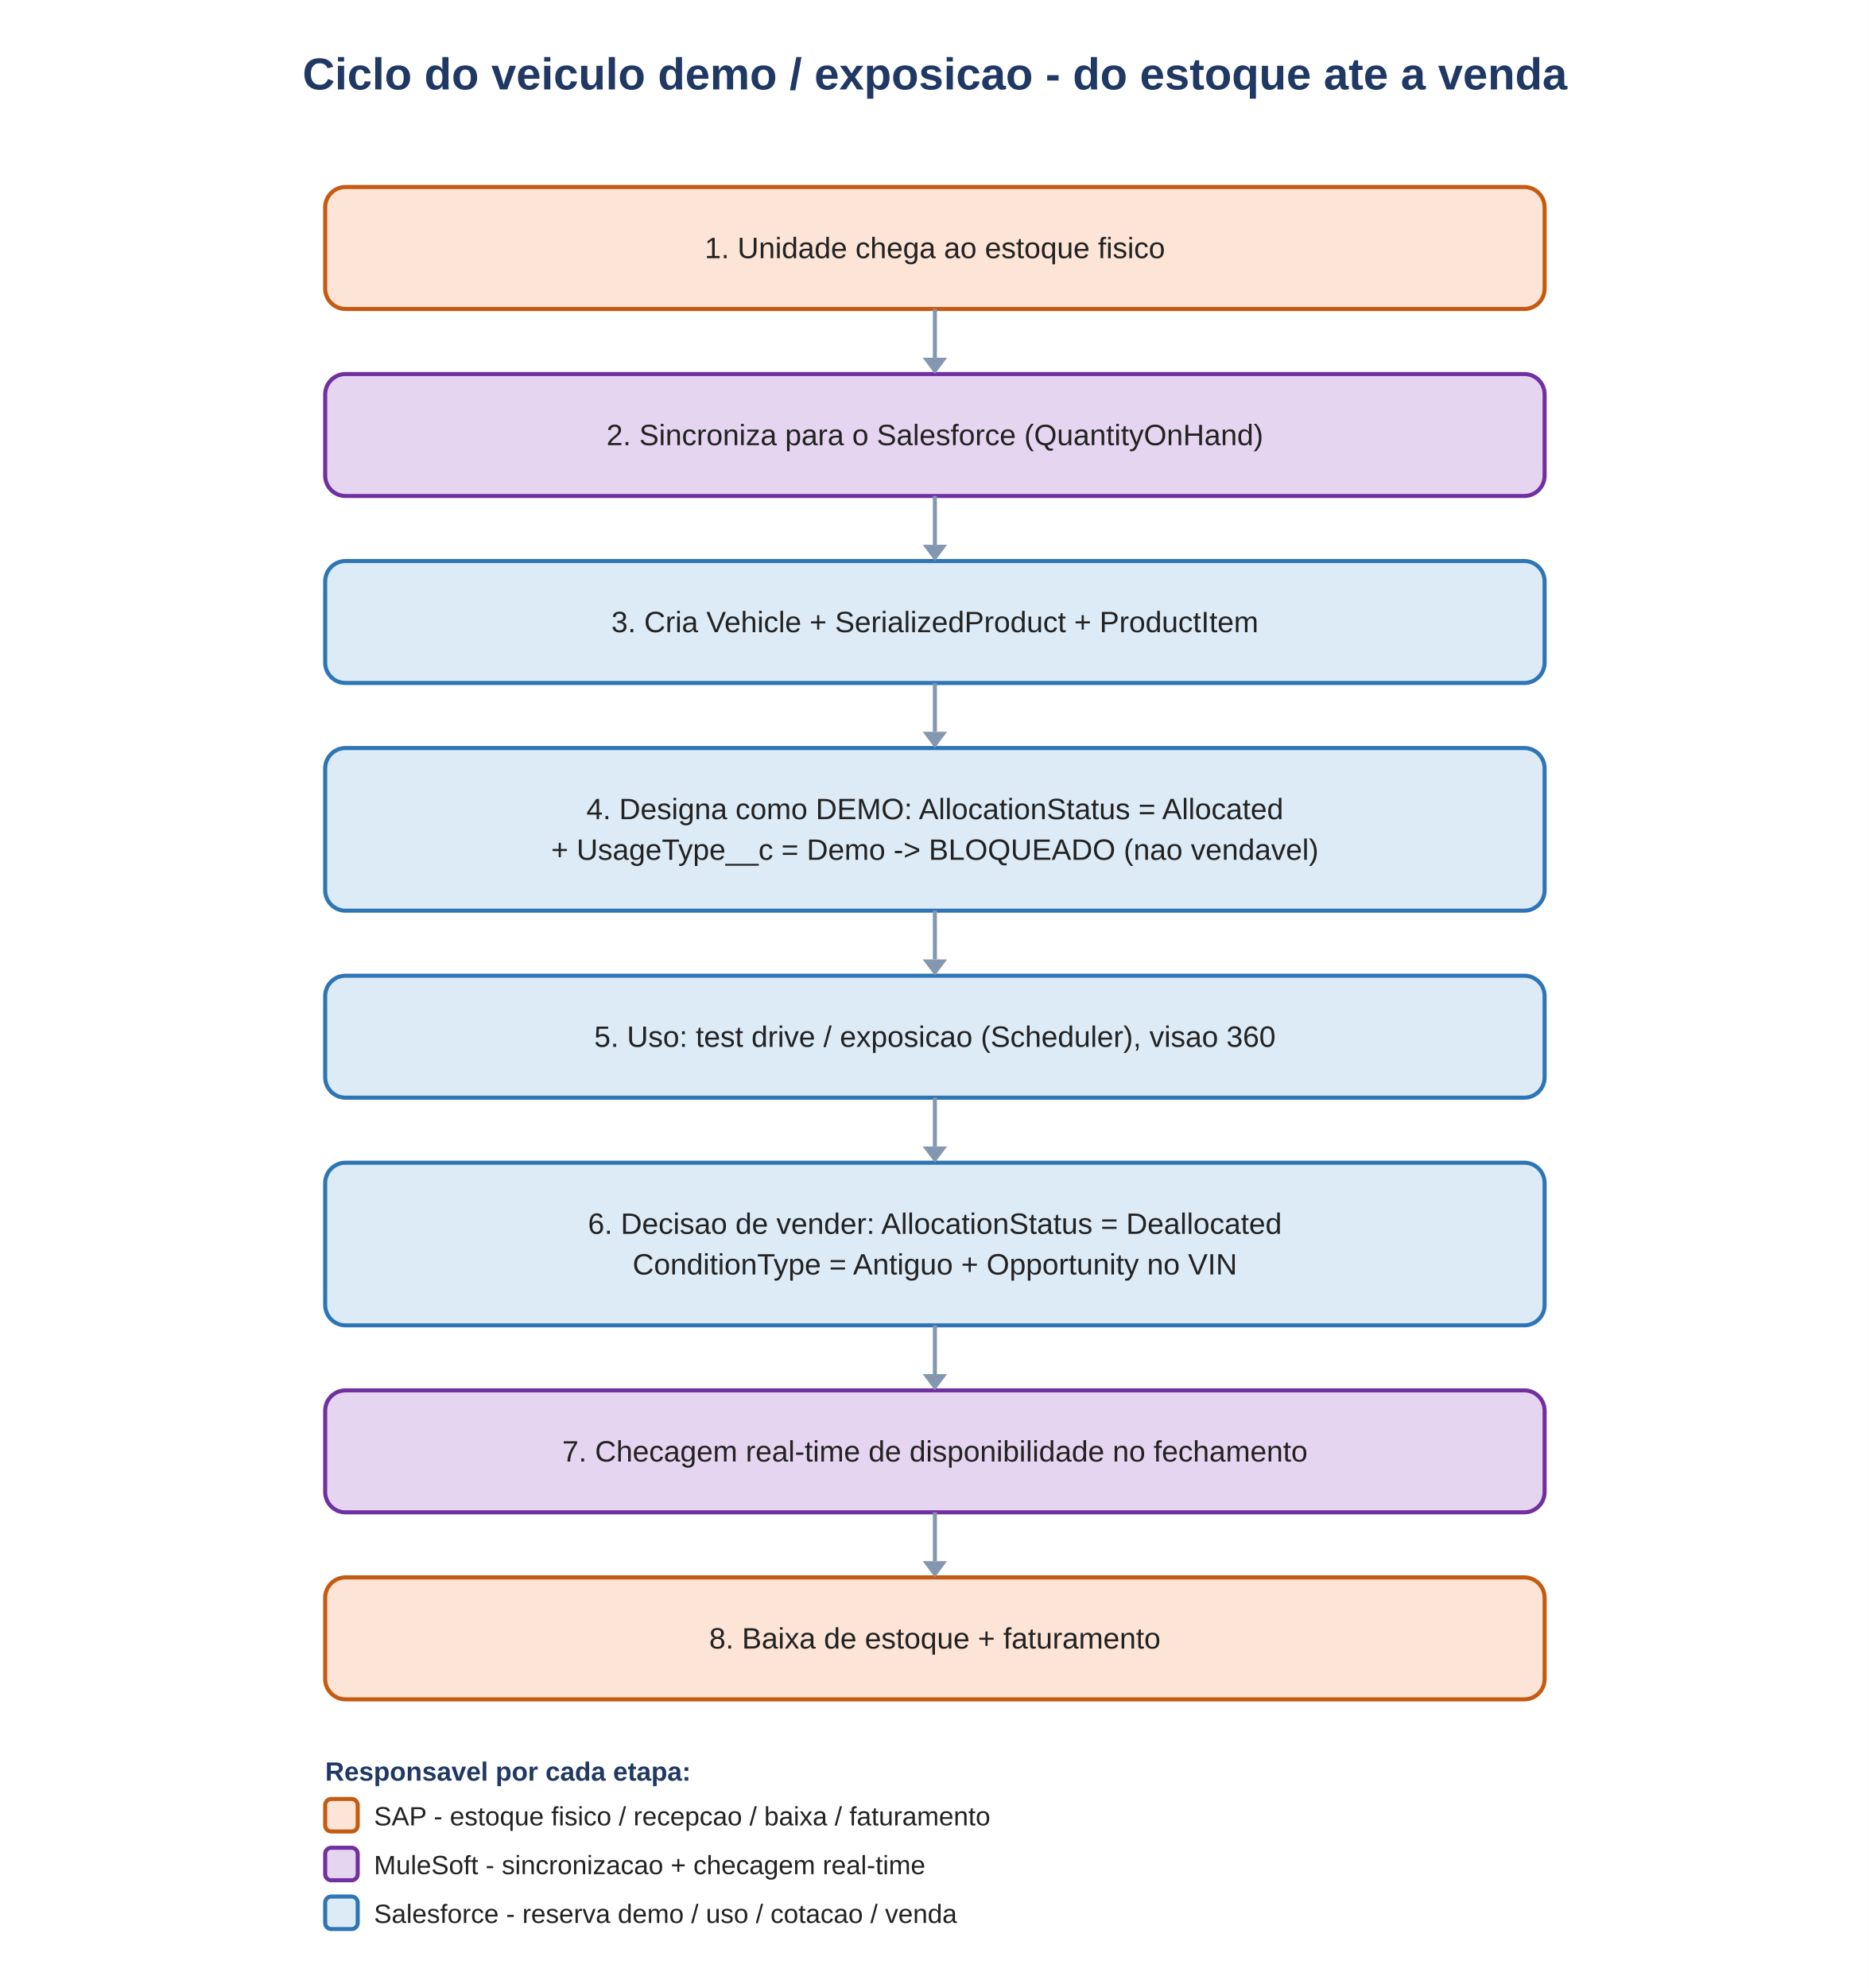
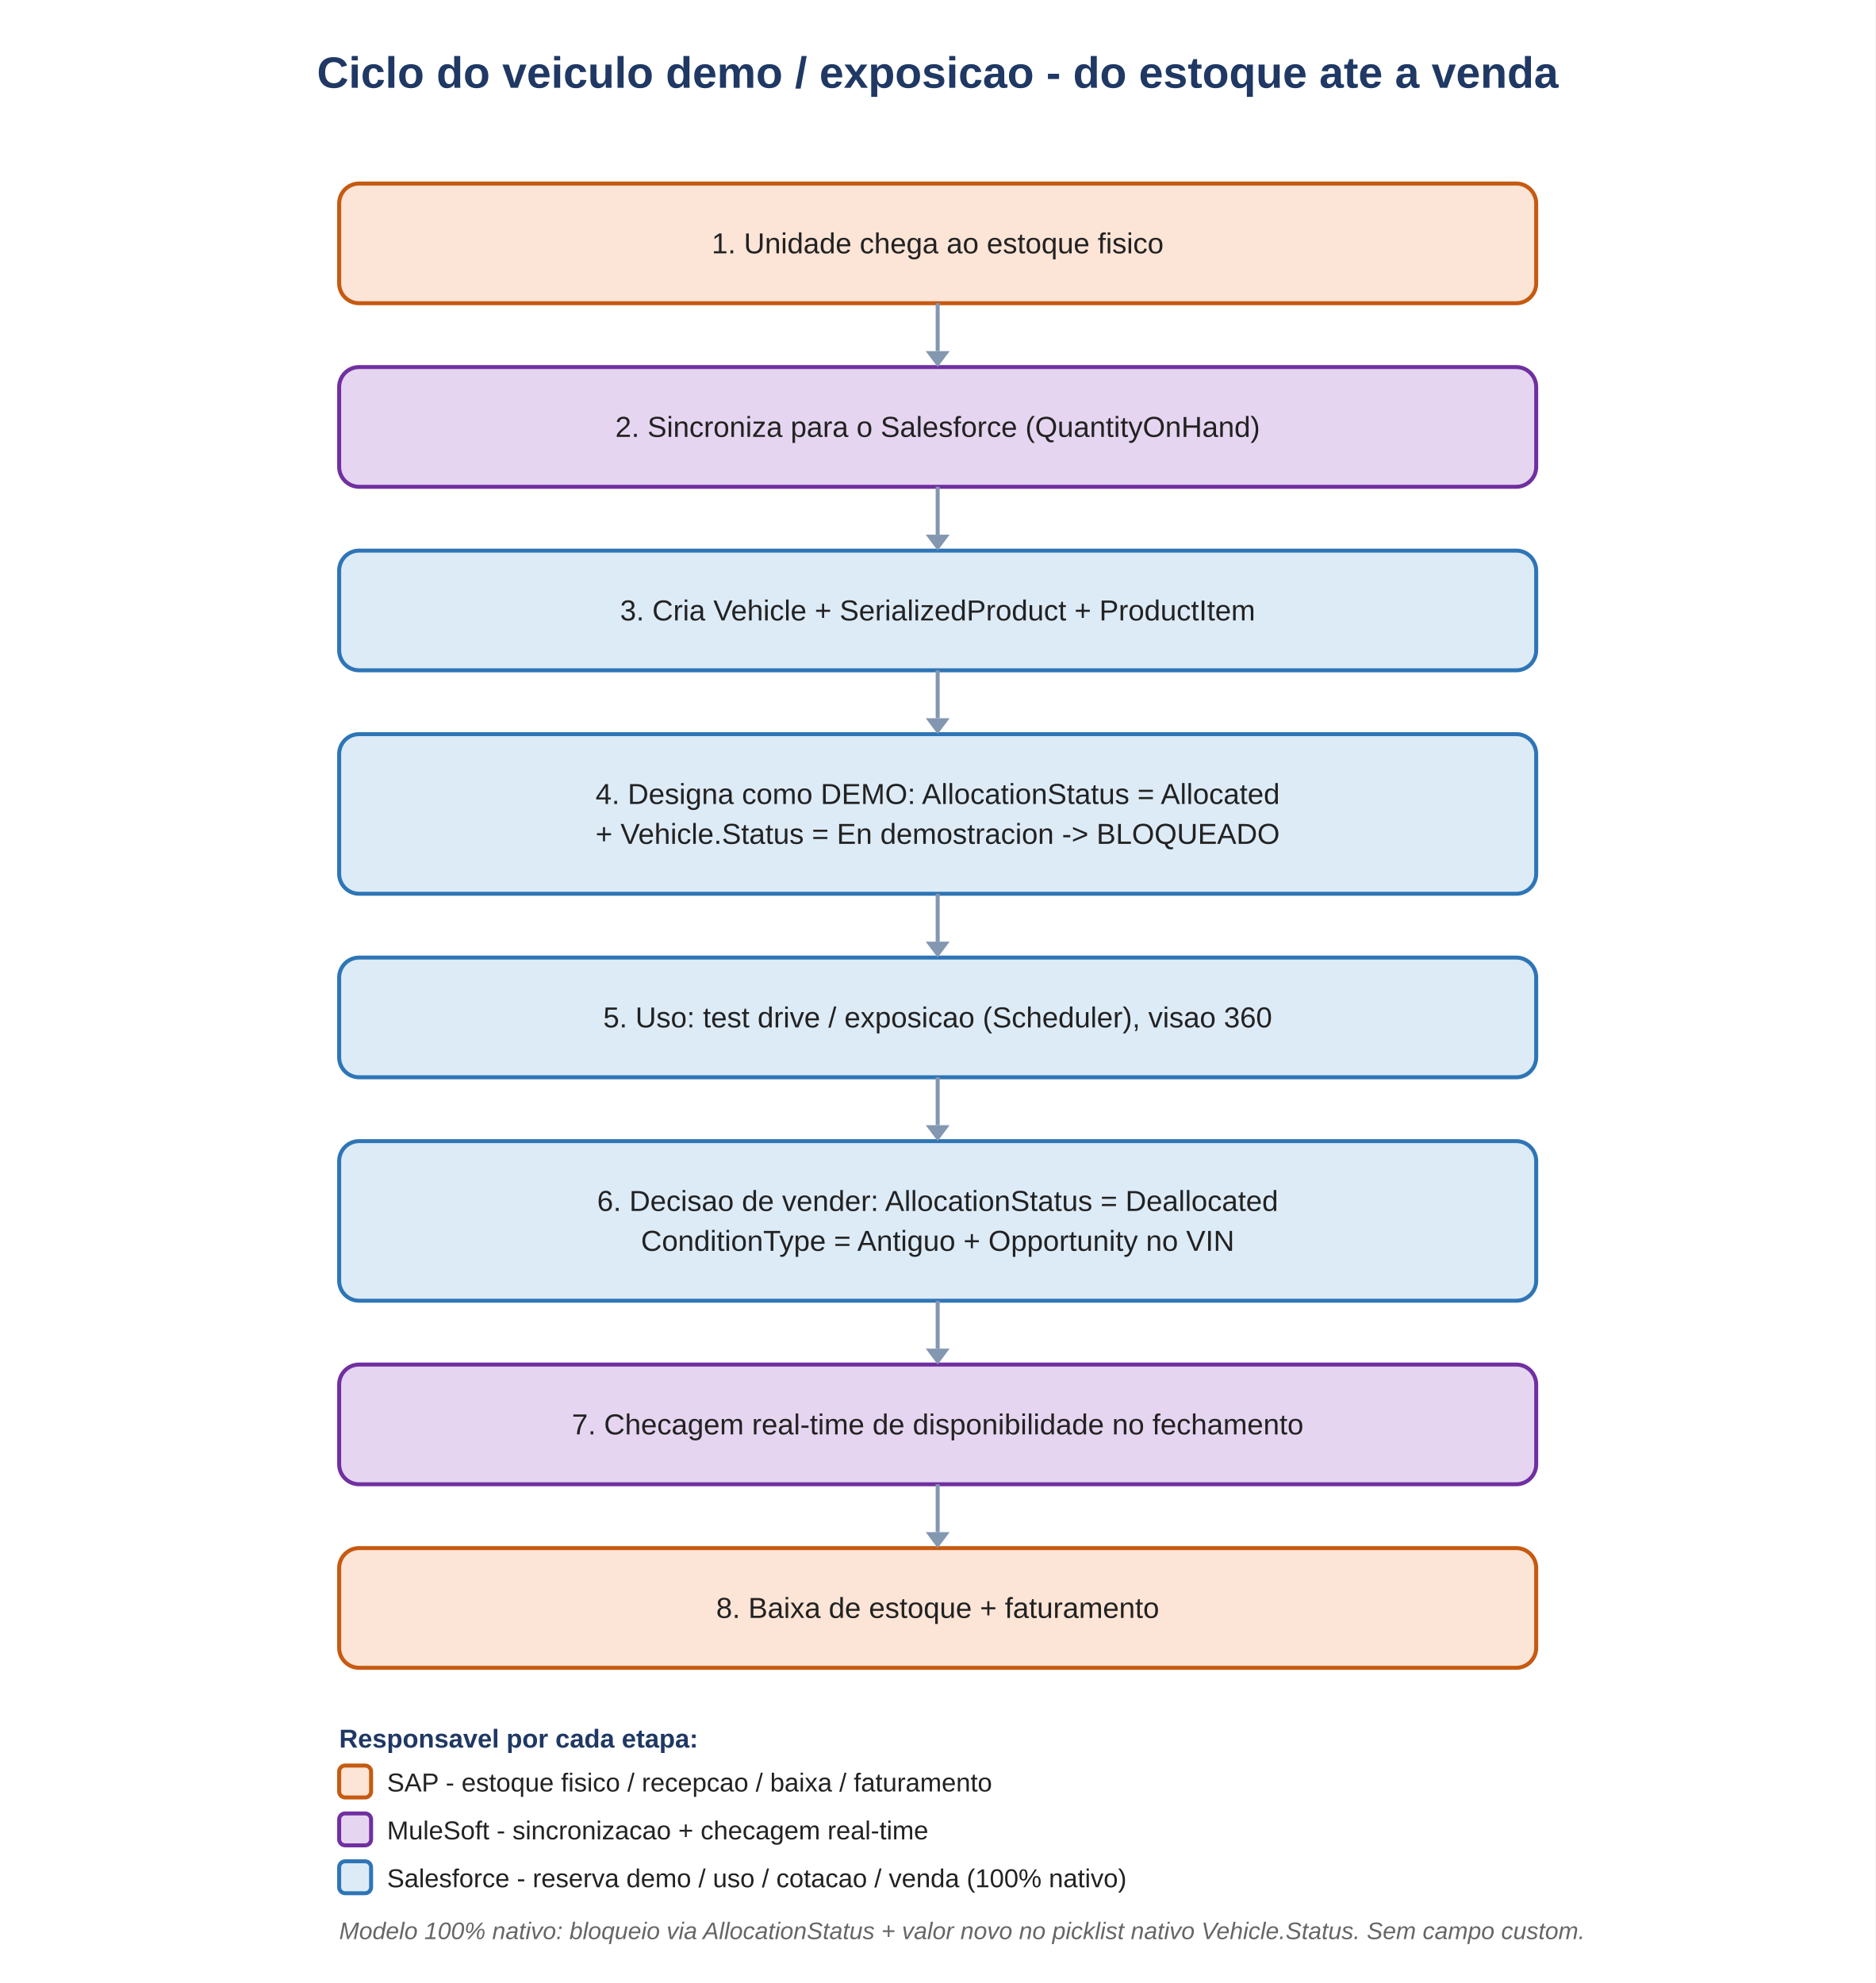
- <svg xmlns="http://www.w3.org/2000/svg" width="920" height="978" viewBox="0 0 920 978">
-   <rect x="0" y="0" width="920" height="100%" fill="#FFFFFF" />
-   <text x="460.0" y="44" text-anchor="middle" font-family="Segoe UI,Arial" font-size="22" font-weight="700" fill="#1F3864">Ciclo do veiculo demo / exposicao  -  do estoque ate a venda</text>
-   <rect x="160" y="92" width="600" height="60" rx="10" fill="#FCE4D6" stroke="#C55A11" stroke-width="2" />
-   <text x="460.0" y="127.0" text-anchor="middle" font-family="Segoe UI,Arial" font-size="14.5" fill="#222">1. Unidade chega ao estoque fisico</text>
-   <rect x="160" y="184" width="600" height="60" rx="10" fill="#E6D5F0" stroke="#7030A0" stroke-width="2" />
-   <text x="460.0" y="219.0" text-anchor="middle" font-family="Segoe UI,Arial" font-size="14.5" fill="#222">2. Sincroniza para o Salesforce (QuantityOnHand)</text>
-   <rect x="160" y="276" width="600" height="60" rx="10" fill="#DDEBF7" stroke="#2E75B6" stroke-width="2" />
-   <text x="460.0" y="311.0" text-anchor="middle" font-family="Segoe UI,Arial" font-size="14.5" fill="#222">3. Cria Vehicle + SerializedProduct + ProductItem</text>
-   <rect x="160" y="368" width="600" height="80" rx="10" fill="#DDEBF7" stroke="#2E75B6" stroke-width="2" />
-   <text x="460.0" y="403.0" text-anchor="middle" font-family="Segoe UI,Arial" font-size="14.5" fill="#222">4. Designa como DEMO:  AllocationStatus = Allocated</text>
-   <text x="460.0" y="423.0" text-anchor="middle" font-family="Segoe UI,Arial" font-size="14.5" fill="#222">+ UsageType__c = Demo    -&gt;    BLOQUEADO (nao vendavel)</text>
-   <rect x="160" y="480" width="600" height="60" rx="10" fill="#DDEBF7" stroke="#2E75B6" stroke-width="2" />
-   <text x="460.0" y="515.0" text-anchor="middle" font-family="Segoe UI,Arial" font-size="14.5" fill="#222">5. Uso: test drive / exposicao (Scheduler), visao 360</text>
-   <rect x="160" y="572" width="600" height="80" rx="10" fill="#DDEBF7" stroke="#2E75B6" stroke-width="2" />
-   <text x="460.0" y="607.0" text-anchor="middle" font-family="Segoe UI,Arial" font-size="14.5" fill="#222">6. Decisao de vender:  AllocationStatus = Deallocated</text>
-   <text x="460.0" y="627.0" text-anchor="middle" font-family="Segoe UI,Arial" font-size="14.5" fill="#222">ConditionType = Antiguo  +  Opportunity no VIN</text>
-   <rect x="160" y="684" width="600" height="60" rx="10" fill="#E6D5F0" stroke="#7030A0" stroke-width="2" />
-   <text x="460.0" y="719.0" text-anchor="middle" font-family="Segoe UI,Arial" font-size="14.5" fill="#222">7. Checagem real-time de disponibilidade no fechamento</text>
-   <rect x="160" y="776" width="600" height="60" rx="10" fill="#FCE4D6" stroke="#C55A11" stroke-width="2" />
-   <text x="460.0" y="811.0" text-anchor="middle" font-family="Segoe UI,Arial" font-size="14.5" fill="#222">8. Baixa de estoque + faturamento</text>
-   <line x1="460.0" y1="152" x2="460.0" y2="176" stroke="#8497B0" stroke-width="2" />
-   <polygon points="454.0,176 466.0,176 460.0,184" fill="#8497B0" />
-   <line x1="460.0" y1="244" x2="460.0" y2="268" stroke="#8497B0" stroke-width="2" />
-   <polygon points="454.0,268 466.0,268 460.0,276" fill="#8497B0" />
-   <line x1="460.0" y1="336" x2="460.0" y2="360" stroke="#8497B0" stroke-width="2" />
-   <polygon points="454.0,360 466.0,360 460.0,368" fill="#8497B0" />
-   <line x1="460.0" y1="448" x2="460.0" y2="472" stroke="#8497B0" stroke-width="2" />
-   <polygon points="454.0,472 466.0,472 460.0,480" fill="#8497B0" />
-   <line x1="460.0" y1="540" x2="460.0" y2="564" stroke="#8497B0" stroke-width="2" />
-   <polygon points="454.0,564 466.0,564 460.0,572" fill="#8497B0" />
-   <line x1="460.0" y1="652" x2="460.0" y2="676" stroke="#8497B0" stroke-width="2" />
-   <polygon points="454.0,676 466.0,676 460.0,684" fill="#8497B0" />
-   <line x1="460.0" y1="744" x2="460.0" y2="768" stroke="#8497B0" stroke-width="2" />
-   <polygon points="454.0,768 466.0,768 460.0,776" fill="#8497B0" />
-   <text x="160" y="876" font-family="Segoe UI,Arial" font-size="13" font-weight="700" fill="#1F3864">Responsavel por cada etapa:</text>
-   <rect x="160" y="885" width="16" height="16" rx="3" fill="#FCE4D6" stroke="#C55A11" stroke-width="2" />
-   <text x="184" y="898" font-family="Segoe UI,Arial" font-size="13" fill="#222">SAP  -  estoque fisico / recepcao / baixa / faturamento</text>
-   <rect x="160" y="909" width="16" height="16" rx="3" fill="#E6D5F0" stroke="#7030A0" stroke-width="2" />
-   <text x="184" y="922" font-family="Segoe UI,Arial" font-size="13" fill="#222">MuleSoft  -  sincronizacao + checagem real-time</text>
-   <rect x="160" y="933" width="16" height="16" rx="3" fill="#DDEBF7" stroke="#2E75B6" stroke-width="2" />
-   <text x="184" y="946" font-family="Segoe UI,Arial" font-size="13" fill="#222">Salesforce  -  reserva demo / uso / cotacao / venda</text>
+ <svg xmlns="http://www.w3.org/2000/svg" width="940" height="994" viewBox="0 0 940 994">
+   <rect x="0" y="0" width="940" height="100%" fill="#FFFFFF" />
+   <text x="470.0" y="44" text-anchor="middle" font-family="Segoe UI,Arial" font-size="22" font-weight="700" fill="#1F3864">Ciclo do veiculo demo / exposicao  -  do estoque ate a venda</text>
+   <rect x="170" y="92" width="600" height="60" rx="10" fill="#FCE4D6" stroke="#C55A11" stroke-width="2" />
+   <text x="470.0" y="127.0" text-anchor="middle" font-family="Segoe UI,Arial" font-size="14.5" fill="#222">1. Unidade chega ao estoque fisico</text>
+   <rect x="170" y="184" width="600" height="60" rx="10" fill="#E6D5F0" stroke="#7030A0" stroke-width="2" />
+   <text x="470.0" y="219.0" text-anchor="middle" font-family="Segoe UI,Arial" font-size="14.5" fill="#222">2. Sincroniza para o Salesforce (QuantityOnHand)</text>
+   <rect x="170" y="276" width="600" height="60" rx="10" fill="#DDEBF7" stroke="#2E75B6" stroke-width="2" />
+   <text x="470.0" y="311.0" text-anchor="middle" font-family="Segoe UI,Arial" font-size="14.5" fill="#222">3. Cria Vehicle + SerializedProduct + ProductItem</text>
+   <rect x="170" y="368" width="600" height="80" rx="10" fill="#DDEBF7" stroke="#2E75B6" stroke-width="2" />
+   <text x="470.0" y="403.0" text-anchor="middle" font-family="Segoe UI,Arial" font-size="14.5" fill="#222">4. Designa como DEMO:  AllocationStatus = Allocated</text>
+   <text x="470.0" y="423.0" text-anchor="middle" font-family="Segoe UI,Arial" font-size="14.5" fill="#222">+ Vehicle.Status = En demostracion   -&gt;   BLOQUEADO</text>
+   <rect x="170" y="480" width="600" height="60" rx="10" fill="#DDEBF7" stroke="#2E75B6" stroke-width="2" />
+   <text x="470.0" y="515.0" text-anchor="middle" font-family="Segoe UI,Arial" font-size="14.5" fill="#222">5. Uso: test drive / exposicao (Scheduler), visao 360</text>
+   <rect x="170" y="572" width="600" height="80" rx="10" fill="#DDEBF7" stroke="#2E75B6" stroke-width="2" />
+   <text x="470.0" y="607.0" text-anchor="middle" font-family="Segoe UI,Arial" font-size="14.5" fill="#222">6. Decisao de vender:  AllocationStatus = Deallocated</text>
+   <text x="470.0" y="627.0" text-anchor="middle" font-family="Segoe UI,Arial" font-size="14.5" fill="#222">ConditionType = Antiguo  +  Opportunity no VIN</text>
+   <rect x="170" y="684" width="600" height="60" rx="10" fill="#E6D5F0" stroke="#7030A0" stroke-width="2" />
+   <text x="470.0" y="719.0" text-anchor="middle" font-family="Segoe UI,Arial" font-size="14.5" fill="#222">7. Checagem real-time de disponibilidade no fechamento</text>
+   <rect x="170" y="776" width="600" height="60" rx="10" fill="#FCE4D6" stroke="#C55A11" stroke-width="2" />
+   <text x="470.0" y="811.0" text-anchor="middle" font-family="Segoe UI,Arial" font-size="14.5" fill="#222">8. Baixa de estoque + faturamento</text>
+   <line x1="470.0" y1="152" x2="470.0" y2="176" stroke="#8497B0" stroke-width="2" />
+   <polygon points="464.0,176 476.0,176 470.0,184" fill="#8497B0" />
+   <line x1="470.0" y1="244" x2="470.0" y2="268" stroke="#8497B0" stroke-width="2" />
+   <polygon points="464.0,268 476.0,268 470.0,276" fill="#8497B0" />
+   <line x1="470.0" y1="336" x2="470.0" y2="360" stroke="#8497B0" stroke-width="2" />
+   <polygon points="464.0,360 476.0,360 470.0,368" fill="#8497B0" />
+   <line x1="470.0" y1="448" x2="470.0" y2="472" stroke="#8497B0" stroke-width="2" />
+   <polygon points="464.0,472 476.0,472 470.0,480" fill="#8497B0" />
+   <line x1="470.0" y1="540" x2="470.0" y2="564" stroke="#8497B0" stroke-width="2" />
+   <polygon points="464.0,564 476.0,564 470.0,572" fill="#8497B0" />
+   <line x1="470.0" y1="652" x2="470.0" y2="676" stroke="#8497B0" stroke-width="2" />
+   <polygon points="464.0,676 476.0,676 470.0,684" fill="#8497B0" />
+   <line x1="470.0" y1="744" x2="470.0" y2="768" stroke="#8497B0" stroke-width="2" />
+   <polygon points="464.0,768 476.0,768 470.0,776" fill="#8497B0" />
+   <text x="170" y="876" font-family="Segoe UI,Arial" font-size="13" font-weight="700" fill="#1F3864">Responsavel por cada etapa:</text>
+   <rect x="170" y="885" width="16" height="16" rx="3" fill="#FCE4D6" stroke="#C55A11" stroke-width="2" />
+   <text x="194" y="898" font-family="Segoe UI,Arial" font-size="13" fill="#222">SAP  -  estoque fisico / recepcao / baixa / faturamento</text>
+   <rect x="170" y="909" width="16" height="16" rx="3" fill="#E6D5F0" stroke="#7030A0" stroke-width="2" />
+   <text x="194" y="922" font-family="Segoe UI,Arial" font-size="13" fill="#222">MuleSoft  -  sincronizacao + checagem real-time</text>
+   <rect x="170" y="933" width="16" height="16" rx="3" fill="#DDEBF7" stroke="#2E75B6" stroke-width="2" />
+   <text x="194" y="946" font-family="Segoe UI,Arial" font-size="13" fill="#222">Salesforce  -  reserva demo / uso / cotacao / venda  (100% nativo)</text>
+   <text x="170" y="972" font-family="Segoe UI,Arial" font-size="12" font-style="italic" fill="#666">Modelo 100% nativo: bloqueio via AllocationStatus + valor novo no picklist nativo Vehicle.Status. Sem campo custom.</text>
</svg>
